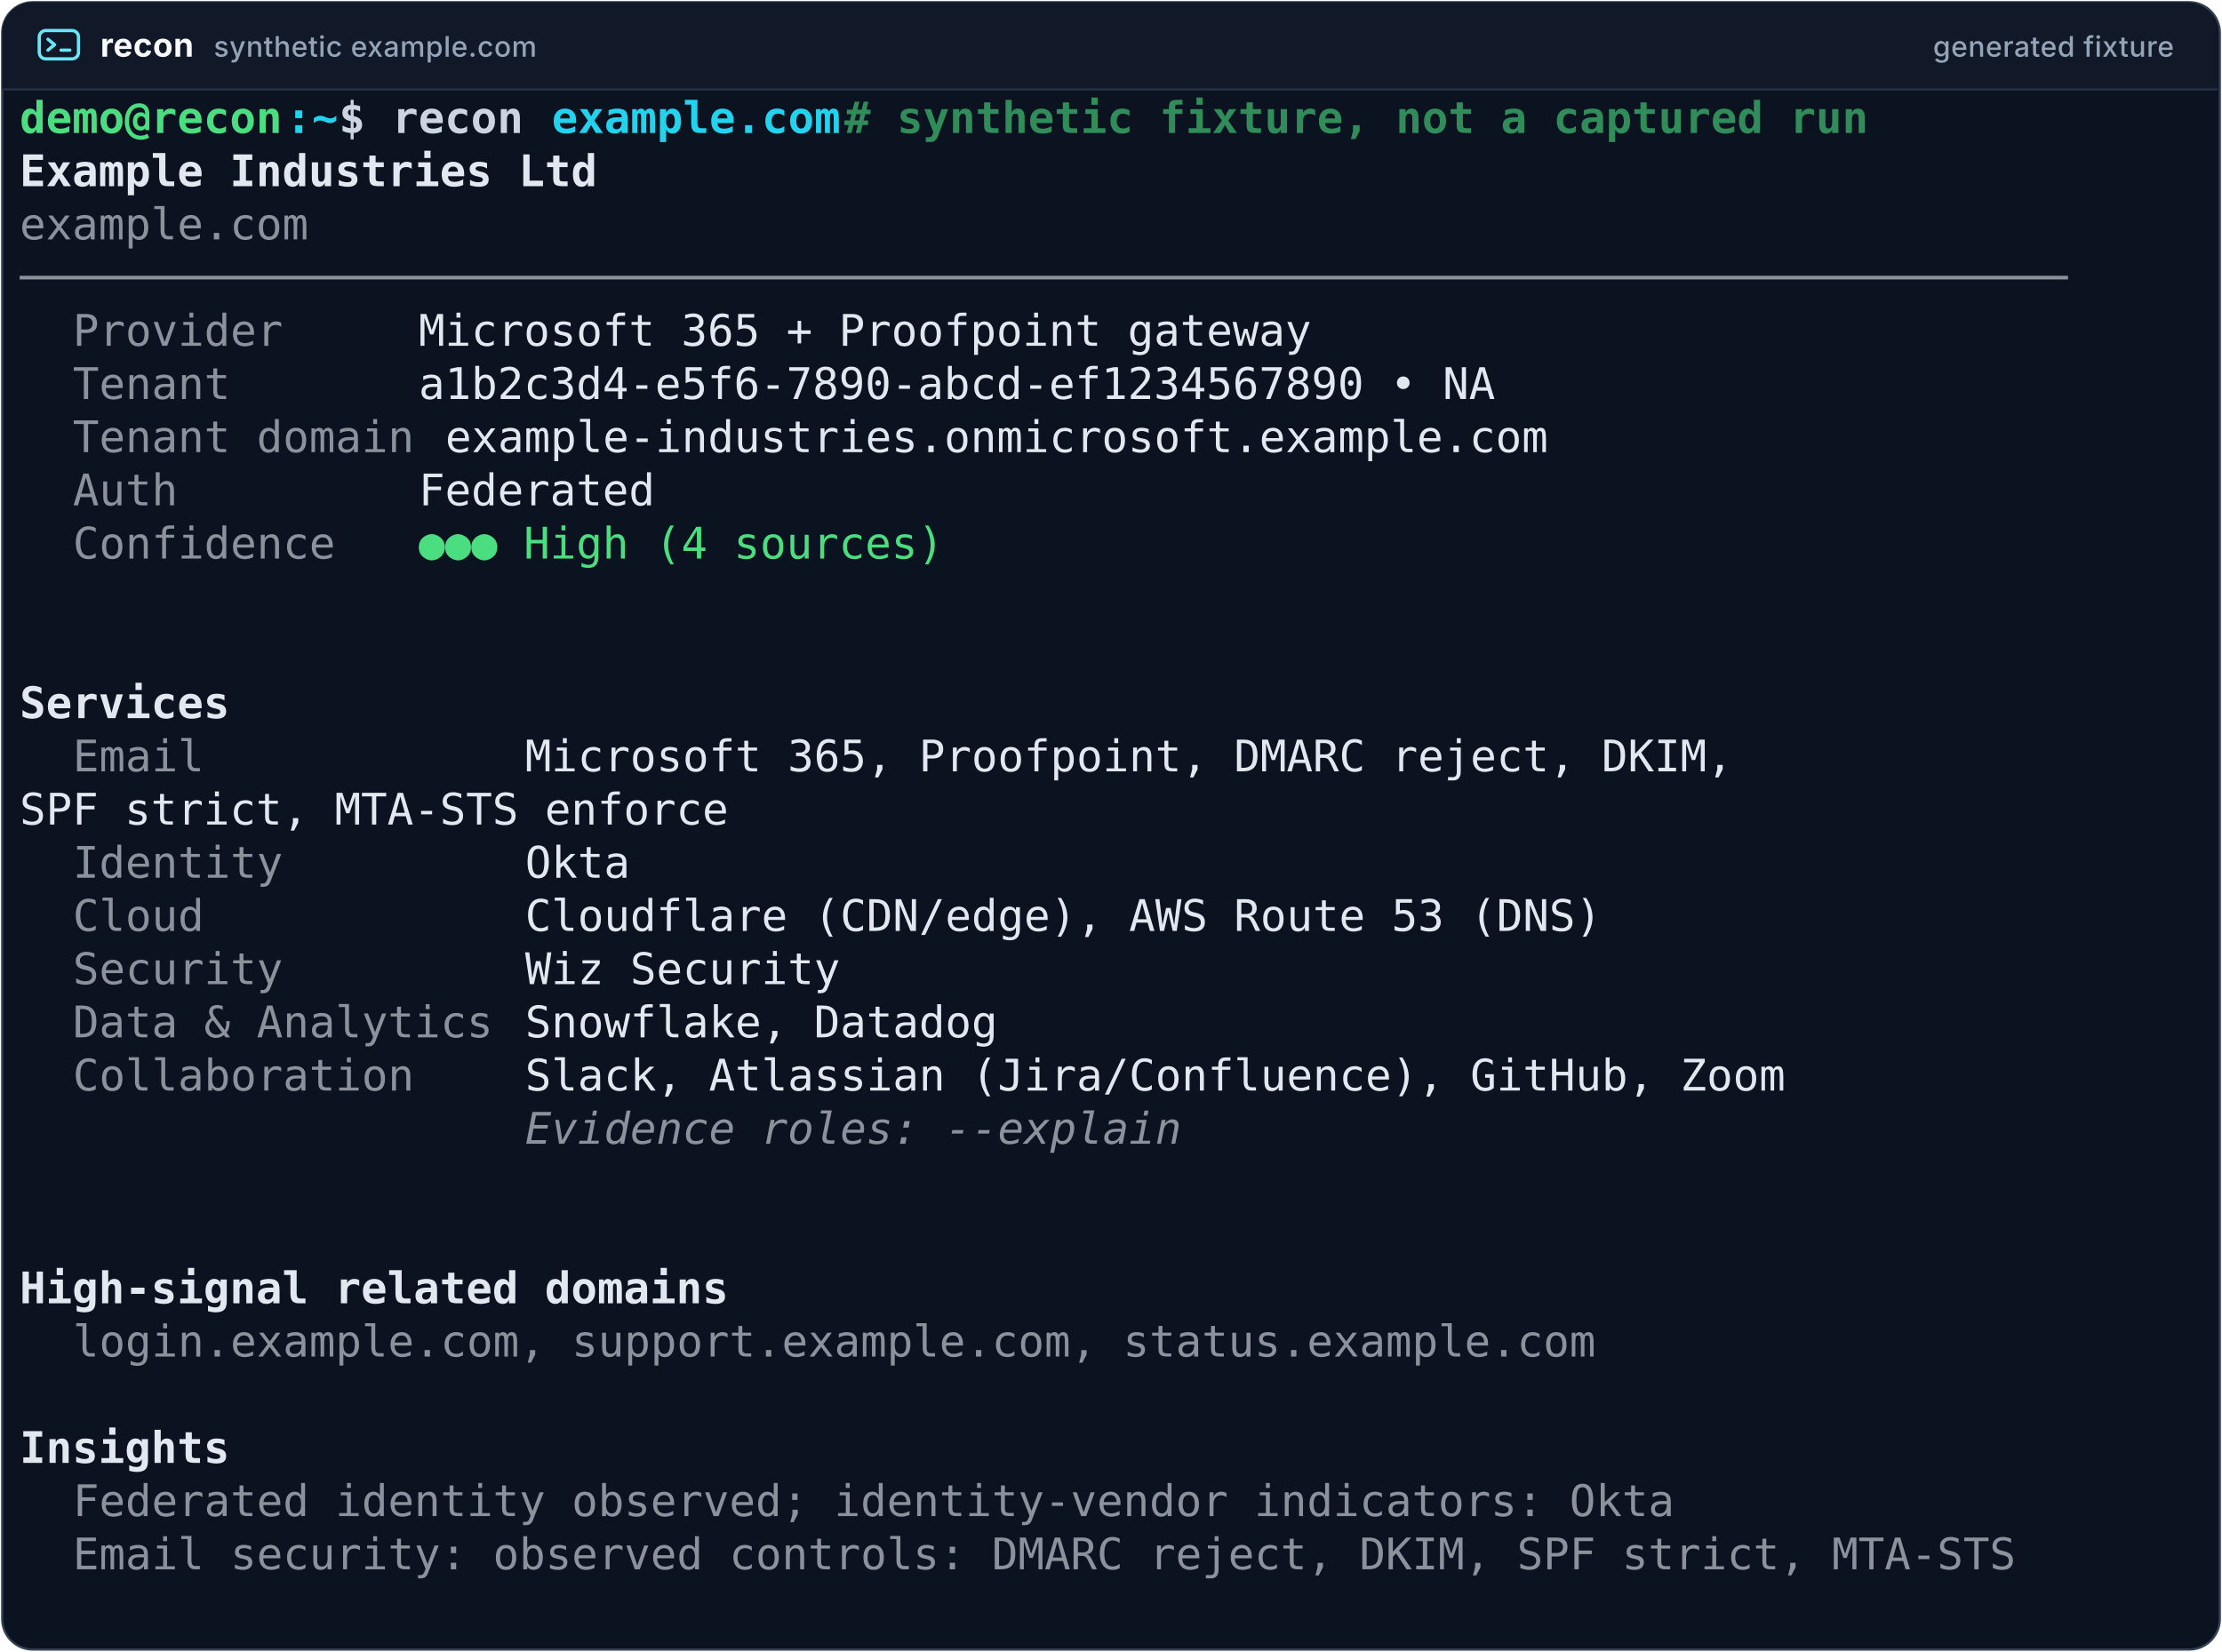
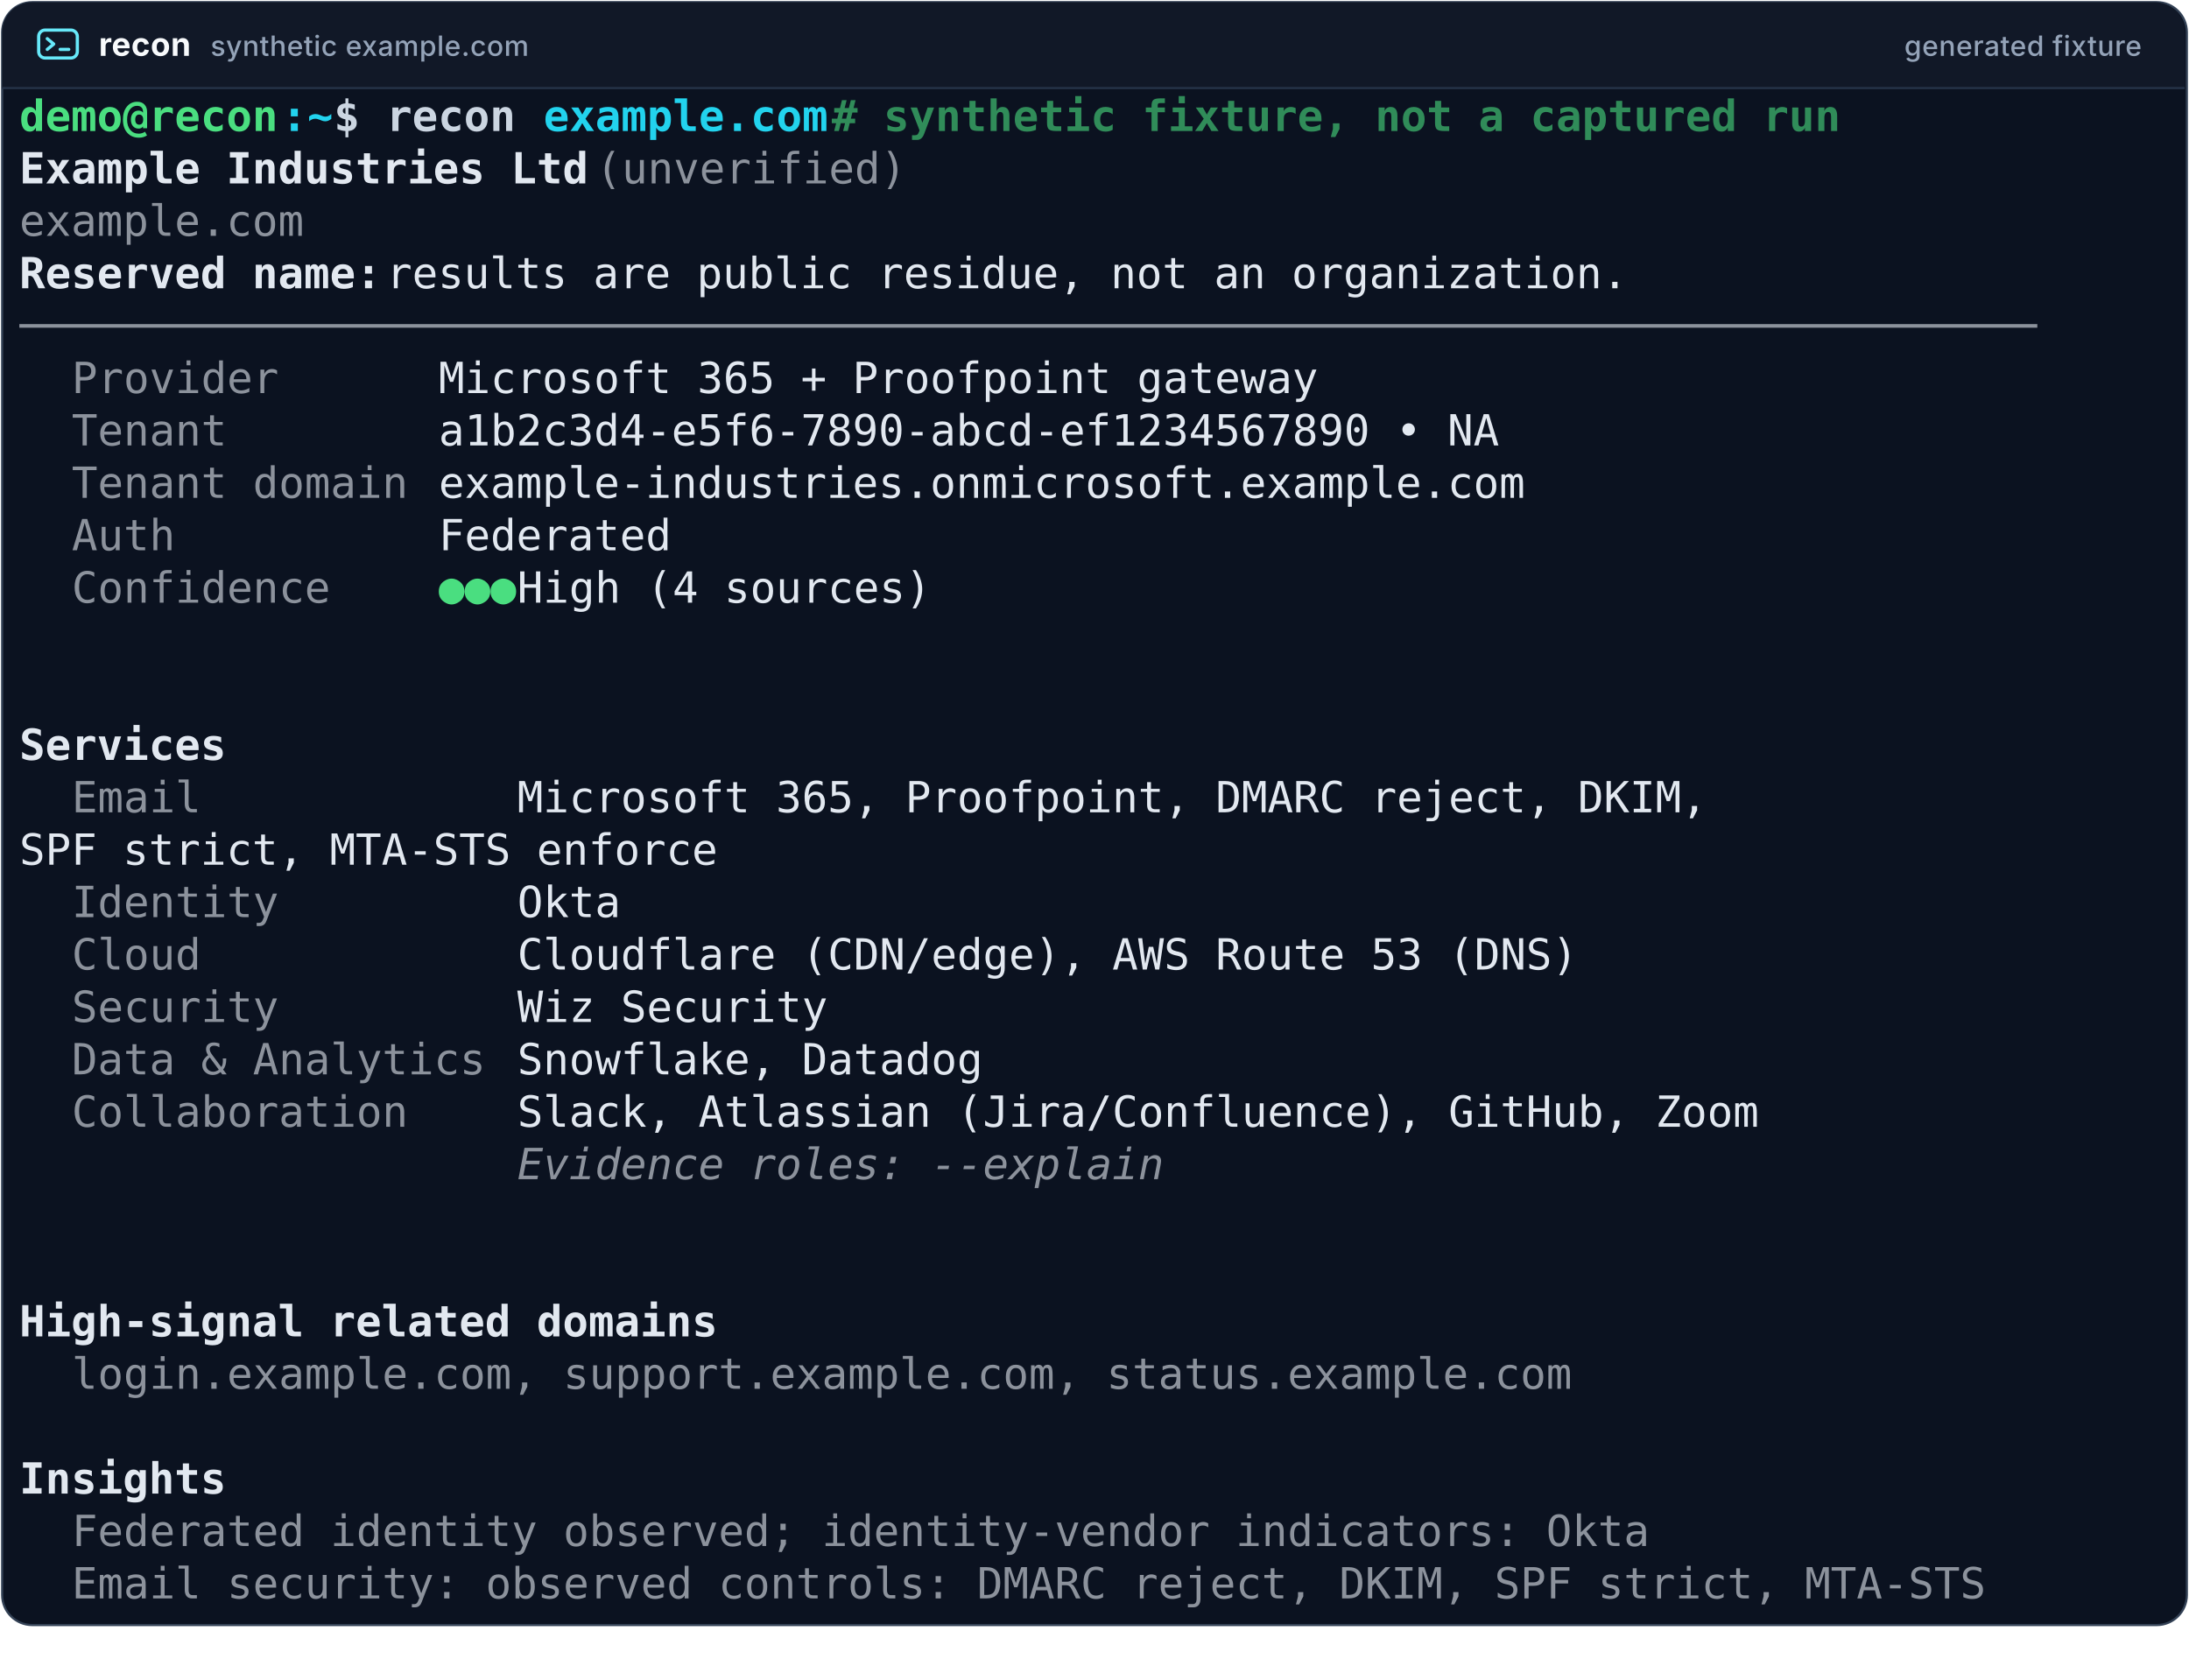
- <svg xmlns="http://www.w3.org/2000/svg" class="rich-terminal" role="img" aria-labelledby="recon-demo-accessible-title recon-demo-accessible-description" viewBox="0 0 1019 757.6">
+ <svg xmlns="http://www.w3.org/2000/svg" class="rich-terminal" role="img" aria-labelledby="recon-demo-accessible-title recon-demo-accessible-description" viewBox="0 0 1019 782.0">
  <style>
    .recon-demo-matrix {
        font-family: "JetBrains Mono", "Cascadia Mono", "DejaVu Sans Mono", "Liberation Mono", monospace;
        font-size: 20px;
        line-height: 24.4px;
        font-variant-east-asian: full-width;
        font-feature-settings: "liga" 0;
    }
    .recon-demo-title {
        fill: #f8fafc;
        font-family: Inter, system-ui, sans-serif;
        font-size: 15px;
        font-weight: 650;
        letter-spacing: 0.2px;
    }
    .recon-demo-subtitle {
        fill: #94a3b8;
        font-family: Inter, system-ui, sans-serif;
        font-size: 13px;
        font-weight: 500;
        letter-spacing: 0.2px;
    }
    .recon-demo-r1 { fill: #4ade80;font-weight: bold }
.recon-demo-r2 { fill: #22d3ee;font-weight: bold }
.recon-demo-r3 { fill: #cbd5e1;font-weight: bold }
.recon-demo-r4 { fill: #308c59;font-weight: bold }
.recon-demo-r5 { fill: #e2e8f0 }
.recon-demo-r6 { fill: #e2e8f0;font-weight: bold }
.recon-demo-r7 { fill: #8c929c }
.recon-demo-r8 { fill: #4ade80 }
.recon-demo-r9 { fill: #8c929c;font-style: italic; }
    </style>
  <defs>
    <clipPath id="recon-demo-clip-terminal">
-       <rect x="0" y="0" width="999.4" height="706.6" />
+       <rect x="0" y="0" width="999.4" height="731.0" />
    </clipPath>
    <clipPath id="recon-demo-line-0">
      <rect x="0" y="1.5" width="1000.4" height="24.65" />
    </clipPath>
    <clipPath id="recon-demo-line-1">
      <rect x="0" y="25.9" width="1000.4" height="24.65" />
    </clipPath>
    <clipPath id="recon-demo-line-2">
      <rect x="0" y="50.3" width="1000.4" height="24.65" />
    </clipPath>
    <clipPath id="recon-demo-line-3">
      <rect x="0" y="74.7" width="1000.4" height="24.65" />
    </clipPath>
    <clipPath id="recon-demo-line-4">
      <rect x="0" y="99.1" width="1000.4" height="24.65" />
    </clipPath>
    <clipPath id="recon-demo-line-5">
      <rect x="0" y="123.5" width="1000.4" height="24.65" />
    </clipPath>
    <clipPath id="recon-demo-line-6">
      <rect x="0" y="147.9" width="1000.4" height="24.65" />
    </clipPath>
    <clipPath id="recon-demo-line-7">
      <rect x="0" y="172.3" width="1000.4" height="24.65" />
    </clipPath>
    <clipPath id="recon-demo-line-8">
      <rect x="0" y="196.7" width="1000.4" height="24.65" />
    </clipPath>
    <clipPath id="recon-demo-line-9">
      <rect x="0" y="221.1" width="1000.4" height="24.65" />
    </clipPath>
    <clipPath id="recon-demo-line-10">
      <rect x="0" y="245.5" width="1000.4" height="24.65" />
    </clipPath>
    <clipPath id="recon-demo-line-11">
      <rect x="0" y="269.9" width="1000.4" height="24.65" />
    </clipPath>
    <clipPath id="recon-demo-line-12">
      <rect x="0" y="294.3" width="1000.4" height="24.65" />
    </clipPath>
    <clipPath id="recon-demo-line-13">
      <rect x="0" y="318.7" width="1000.4" height="24.65" />
    </clipPath>
    <clipPath id="recon-demo-line-14">
      <rect x="0" y="343.1" width="1000.4" height="24.65" />
    </clipPath>
    <clipPath id="recon-demo-line-15">
      <rect x="0" y="367.5" width="1000.4" height="24.65" />
    </clipPath>
    <clipPath id="recon-demo-line-16">
      <rect x="0" y="391.9" width="1000.4" height="24.65" />
    </clipPath>
    <clipPath id="recon-demo-line-17">
      <rect x="0" y="416.3" width="1000.4" height="24.65" />
    </clipPath>
    <clipPath id="recon-demo-line-18">
      <rect x="0" y="440.7" width="1000.4" height="24.65" />
    </clipPath>
    <clipPath id="recon-demo-line-19">
      <rect x="0" y="465.1" width="1000.4" height="24.65" />
    </clipPath>
    <clipPath id="recon-demo-line-20">
      <rect x="0" y="489.5" width="1000.4" height="24.65" />
    </clipPath>
    <clipPath id="recon-demo-line-21">
      <rect x="0" y="513.9" width="1000.4" height="24.65" />
    </clipPath>
    <clipPath id="recon-demo-line-22">
      <rect x="0" y="538.3" width="1000.4" height="24.65" />
    </clipPath>
    <clipPath id="recon-demo-line-23">
      <rect x="0" y="562.7" width="1000.4" height="24.65" />
    </clipPath>
    <clipPath id="recon-demo-line-24">
      <rect x="0" y="587.1" width="1000.4" height="24.65" />
    </clipPath>
    <clipPath id="recon-demo-line-25">
      <rect x="0" y="611.5" width="1000.4" height="24.65" />
    </clipPath>
    <clipPath id="recon-demo-line-26">
      <rect x="0" y="635.9" width="1000.4" height="24.65" />
    </clipPath>
    <clipPath id="recon-demo-line-27">
      <rect x="0" y="660.3" width="1000.4" height="24.65" />
+     </clipPath>
+     <clipPath id="recon-demo-line-28">
+       <rect x="0" y="684.7" width="1000.4" height="24.65" />
    </clipPath>
  </defs>
  <rect fill="#0b1220" stroke="#334155" stroke-width="1" x="1" y="1" width="1017" height="755.6" rx="14" />
  <path fill="#111827" d="M 15 1 H 1003 A 14 14 0 0 1 1017 15 V 41 H 1 V 15 A 14 14 0 0 1 15 1 Z" />
  <line x1="1" y1="41" x2="1017" y2="41" stroke="#253247" stroke-width="1" />
  <g fill="none" stroke="#67e8f9" stroke-linecap="round" stroke-linejoin="round" stroke-width="1.5">
    <rect x="18" y="14" width="18" height="13" rx="3" />
    <path d="M 22 18 L 25 20.5 L 22 23 M 28 23 H 32" />
  </g>
  <text class="recon-demo-title" x="46" y="26">recon</text>
  <text class="recon-demo-subtitle" x="98" y="26">synthetic example.com</text>
  <text class="recon-demo-subtitle" text-anchor="end" x="997" y="26">generated fixture</text>
  <g transform="translate(9, 41)" clip-path="url(#recon-demo-clip-terminal)">
    <g class="recon-demo-matrix">
      <text class="recon-demo-r1" x="0" y="20" textLength="122" clip-path="url(#recon-demo-line-0)">demo@recon</text>
      <text class="recon-demo-r2" x="122" y="20" textLength="24.4" clip-path="url(#recon-demo-line-0)">:~</text>
      <text class="recon-demo-r3" x="146.4" y="20" textLength="24.4" clip-path="url(#recon-demo-line-0)">$ </text>
      <text class="recon-demo-r3" x="170.8" y="20" textLength="73.2" clip-path="url(#recon-demo-line-0)">recon </text>
      <text class="recon-demo-r2" x="244" y="20" textLength="134.2" clip-path="url(#recon-demo-line-0)">example.com</text>
      <text class="recon-demo-r4" x="378.2" y="20" textLength="524.6" clip-path="url(#recon-demo-line-0)">    # synthetic fixture, not a captured run</text>
      <text class="recon-demo-r5" x="1000.4" y="20" textLength="12.2" clip-path="url(#recon-demo-line-0)">
</text>
      <text class="recon-demo-r6" x="0" y="44.4" textLength="268.4" clip-path="url(#recon-demo-line-1)">Example Industries Ltd</text>
+       <text class="recon-demo-r7" x="268.4" y="44.4" textLength="158.6" clip-path="url(#recon-demo-line-1)"> (unverified)</text>
      <text class="recon-demo-r5" x="1000.4" y="44.4" textLength="12.2" clip-path="url(#recon-demo-line-1)">
</text>
      <text class="recon-demo-r7" x="0" y="68.8" textLength="134.2" clip-path="url(#recon-demo-line-2)">example.com</text>
      <text class="recon-demo-r5" x="1000.4" y="68.8" textLength="12.2" clip-path="url(#recon-demo-line-2)">
</text>
-       <text class="recon-demo-r7" x="0" y="93.2" textLength="951.6" clip-path="url(#recon-demo-line-3)">──────────────────────────────────────────────────────────────────────────────</text>
+       <text class="recon-demo-r6" x="0" y="93.2" textLength="170.8" clip-path="url(#recon-demo-line-3)">Reserved name:</text>
+       <text class="recon-demo-r5" x="170.8" y="93.2" textLength="597.8" clip-path="url(#recon-demo-line-3)"> results are public residue, not an organization.</text>
      <text class="recon-demo-r5" x="1000.4" y="93.2" textLength="12.2" clip-path="url(#recon-demo-line-3)">
</text>
-       <text class="recon-demo-r7" x="24.4" y="117.6" textLength="158.6" clip-path="url(#recon-demo-line-4)">Provider     </text>
-       <text class="recon-demo-r5" x="183" y="117.6" textLength="414.8" clip-path="url(#recon-demo-line-4)">Microsoft 365 + Proofpoint gateway</text>
+       <text class="recon-demo-r7" x="0" y="117.6" textLength="951.6" clip-path="url(#recon-demo-line-4)">──────────────────────────────────────────────────────────────────────────────</text>
      <text class="recon-demo-r5" x="1000.4" y="117.6" textLength="12.2" clip-path="url(#recon-demo-line-4)">
</text>
-       <text class="recon-demo-r7" x="24.4" y="142" textLength="158.6" clip-path="url(#recon-demo-line-5)">Tenant       </text>
-       <text class="recon-demo-r5" x="183" y="142" textLength="500.2" clip-path="url(#recon-demo-line-5)">a1b2c3d4-e5f6-7890-abcd-ef1234567890 • NA</text>
+       <text class="recon-demo-r7" x="24.4" y="142" textLength="170.8" clip-path="url(#recon-demo-line-5)">Provider      </text>
+       <text class="recon-demo-r5" x="195.2" y="142" textLength="414.8" clip-path="url(#recon-demo-line-5)">Microsoft 365 + Proofpoint gateway</text>
      <text class="recon-demo-r5" x="1000.4" y="142" textLength="12.2" clip-path="url(#recon-demo-line-5)">
</text>
-       <text class="recon-demo-r7" x="24.4" y="166.4" textLength="170.8" clip-path="url(#recon-demo-line-6)">Tenant domain </text>
-       <text class="recon-demo-r5" x="195.2" y="166.4" textLength="512.4" clip-path="url(#recon-demo-line-6)">example-industries.onmicrosoft.example.com</text>
+       <text class="recon-demo-r7" x="24.4" y="166.4" textLength="170.8" clip-path="url(#recon-demo-line-6)">Tenant        </text>
+       <text class="recon-demo-r5" x="195.2" y="166.4" textLength="500.2" clip-path="url(#recon-demo-line-6)">a1b2c3d4-e5f6-7890-abcd-ef1234567890 • NA</text>
      <text class="recon-demo-r5" x="1000.4" y="166.4" textLength="12.2" clip-path="url(#recon-demo-line-6)">
</text>
-       <text class="recon-demo-r7" x="24.4" y="190.8" textLength="158.6" clip-path="url(#recon-demo-line-7)">Auth         </text>
-       <text class="recon-demo-r5" x="183" y="190.8" textLength="109.8" clip-path="url(#recon-demo-line-7)">Federated</text>
+       <text class="recon-demo-r7" x="24.4" y="190.8" textLength="170.8" clip-path="url(#recon-demo-line-7)">Tenant domain </text>
+       <text class="recon-demo-r5" x="195.2" y="190.8" textLength="512.4" clip-path="url(#recon-demo-line-7)">example-industries.onmicrosoft.example.com</text>
      <text class="recon-demo-r5" x="1000.4" y="190.8" textLength="12.2" clip-path="url(#recon-demo-line-7)">
</text>
-       <text class="recon-demo-r7" x="24.4" y="215.2" textLength="158.6" clip-path="url(#recon-demo-line-8)">Confidence   </text>
-       <text class="recon-demo-r8" x="183" y="215.2" textLength="244" clip-path="url(#recon-demo-line-8)">●●● High (4 sources)</text>
+       <text class="recon-demo-r7" x="24.4" y="215.2" textLength="170.8" clip-path="url(#recon-demo-line-8)">Auth          </text>
+       <text class="recon-demo-r5" x="195.2" y="215.2" textLength="109.8" clip-path="url(#recon-demo-line-8)">Federated</text>
      <text class="recon-demo-r5" x="1000.4" y="215.2" textLength="12.2" clip-path="url(#recon-demo-line-8)">
</text>
+       <text class="recon-demo-r7" x="24.4" y="239.6" textLength="170.8" clip-path="url(#recon-demo-line-9)">Confidence    </text>
+       <text class="recon-demo-r8" x="195.2" y="239.6" textLength="36.6" clip-path="url(#recon-demo-line-9)">●●●</text>
+       <text class="recon-demo-r5" x="231.8" y="239.6" textLength="207.4" clip-path="url(#recon-demo-line-9)"> High (4 sources)</text>
      <text class="recon-demo-r5" x="1000.4" y="239.6" textLength="12.2" clip-path="url(#recon-demo-line-9)">
</text>
      <text class="recon-demo-r5" x="1000.4" y="264" textLength="12.2" clip-path="url(#recon-demo-line-10)">
</text>
-       <text class="recon-demo-r6" x="0" y="288.4" textLength="97.6" clip-path="url(#recon-demo-line-11)">Services</text>
      <text class="recon-demo-r5" x="1000.4" y="288.4" textLength="12.2" clip-path="url(#recon-demo-line-11)">
</text>
-       <text class="recon-demo-r7" x="24.4" y="312.8" textLength="207.4" clip-path="url(#recon-demo-line-12)">Email            </text>
-       <text class="recon-demo-r5" x="231.8" y="312.8" textLength="561.2" clip-path="url(#recon-demo-line-12)">Microsoft 365, Proofpoint, DMARC reject, DKIM,</text>
+       <text class="recon-demo-r6" x="0" y="312.8" textLength="97.6" clip-path="url(#recon-demo-line-12)">Services</text>
      <text class="recon-demo-r5" x="1000.4" y="312.8" textLength="12.2" clip-path="url(#recon-demo-line-12)">
</text>
-       <text class="recon-demo-r5" x="0" y="337.2" textLength="561.2" clip-path="url(#recon-demo-line-13)">                   SPF strict, MTA-STS enforce</text>
+       <text class="recon-demo-r7" x="24.4" y="337.2" textLength="207.4" clip-path="url(#recon-demo-line-13)">Email            </text>
+       <text class="recon-demo-r5" x="231.8" y="337.2" textLength="561.2" clip-path="url(#recon-demo-line-13)">Microsoft 365, Proofpoint, DMARC reject, DKIM,</text>
      <text class="recon-demo-r5" x="1000.4" y="337.2" textLength="12.2" clip-path="url(#recon-demo-line-13)">
</text>
-       <text class="recon-demo-r7" x="24.4" y="361.6" textLength="207.4" clip-path="url(#recon-demo-line-14)">Identity         </text>
-       <text class="recon-demo-r5" x="231.8" y="361.6" textLength="48.8" clip-path="url(#recon-demo-line-14)">Okta</text>
+       <text class="recon-demo-r5" x="0" y="361.6" textLength="561.2" clip-path="url(#recon-demo-line-14)">                   SPF strict, MTA-STS enforce</text>
      <text class="recon-demo-r5" x="1000.4" y="361.6" textLength="12.2" clip-path="url(#recon-demo-line-14)">
</text>
-       <text class="recon-demo-r7" x="24.4" y="386" textLength="207.4" clip-path="url(#recon-demo-line-15)">Cloud            </text>
-       <text class="recon-demo-r5" x="231.8" y="386" textLength="500.2" clip-path="url(#recon-demo-line-15)">Cloudflare (CDN/edge), AWS Route 53 (DNS)</text>
+       <text class="recon-demo-r7" x="24.4" y="386" textLength="207.4" clip-path="url(#recon-demo-line-15)">Identity         </text>
+       <text class="recon-demo-r5" x="231.8" y="386" textLength="48.8" clip-path="url(#recon-demo-line-15)">Okta</text>
      <text class="recon-demo-r5" x="1000.4" y="386" textLength="12.2" clip-path="url(#recon-demo-line-15)">
</text>
-       <text class="recon-demo-r7" x="24.4" y="410.4" textLength="207.4" clip-path="url(#recon-demo-line-16)">Security         </text>
-       <text class="recon-demo-r5" x="231.8" y="410.4" textLength="146.4" clip-path="url(#recon-demo-line-16)">Wiz Security</text>
+       <text class="recon-demo-r7" x="24.4" y="410.4" textLength="207.4" clip-path="url(#recon-demo-line-16)">Cloud            </text>
+       <text class="recon-demo-r5" x="231.8" y="410.4" textLength="500.2" clip-path="url(#recon-demo-line-16)">Cloudflare (CDN/edge), AWS Route 53 (DNS)</text>
      <text class="recon-demo-r5" x="1000.4" y="410.4" textLength="12.2" clip-path="url(#recon-demo-line-16)">
</text>
-       <text class="recon-demo-r7" x="24.4" y="434.8" textLength="207.4" clip-path="url(#recon-demo-line-17)">Data &amp; Analytics </text>
-       <text class="recon-demo-r5" x="231.8" y="434.8" textLength="219.6" clip-path="url(#recon-demo-line-17)">Snowflake, Datadog</text>
+       <text class="recon-demo-r7" x="24.4" y="434.8" textLength="207.4" clip-path="url(#recon-demo-line-17)">Security         </text>
+       <text class="recon-demo-r5" x="231.8" y="434.8" textLength="146.4" clip-path="url(#recon-demo-line-17)">Wiz Security</text>
      <text class="recon-demo-r5" x="1000.4" y="434.8" textLength="12.2" clip-path="url(#recon-demo-line-17)">
</text>
-       <text class="recon-demo-r7" x="24.4" y="459.2" textLength="207.4" clip-path="url(#recon-demo-line-18)">Collaboration    </text>
-       <text class="recon-demo-r5" x="231.8" y="459.2" textLength="585.6" clip-path="url(#recon-demo-line-18)">Slack, Atlassian (Jira/Confluence), GitHub, Zoom</text>
+       <text class="recon-demo-r7" x="24.4" y="459.2" textLength="207.4" clip-path="url(#recon-demo-line-18)">Data &amp; Analytics </text>
+       <text class="recon-demo-r5" x="231.8" y="459.2" textLength="219.6" clip-path="url(#recon-demo-line-18)">Snowflake, Datadog</text>
      <text class="recon-demo-r5" x="1000.4" y="459.2" textLength="12.2" clip-path="url(#recon-demo-line-18)">
</text>
-       <text class="recon-demo-r9" x="231.8" y="483.6" textLength="305" clip-path="url(#recon-demo-line-19)">Evidence roles: --explain</text>
+       <text class="recon-demo-r7" x="24.4" y="483.6" textLength="207.4" clip-path="url(#recon-demo-line-19)">Collaboration    </text>
+       <text class="recon-demo-r5" x="231.8" y="483.6" textLength="585.6" clip-path="url(#recon-demo-line-19)">Slack, Atlassian (Jira/Confluence), GitHub, Zoom</text>
      <text class="recon-demo-r5" x="1000.4" y="483.6" textLength="12.2" clip-path="url(#recon-demo-line-19)">
</text>
+       <text class="recon-demo-r9" x="231.8" y="508" textLength="305" clip-path="url(#recon-demo-line-20)">Evidence roles: --explain</text>
      <text class="recon-demo-r5" x="1000.4" y="508" textLength="12.2" clip-path="url(#recon-demo-line-20)">
</text>
      <text class="recon-demo-r5" x="1000.4" y="532.4" textLength="12.2" clip-path="url(#recon-demo-line-21)">
</text>
-       <text class="recon-demo-r6" x="0" y="556.8" textLength="329.4" clip-path="url(#recon-demo-line-22)">High-signal related domains</text>
      <text class="recon-demo-r5" x="1000.4" y="556.8" textLength="12.2" clip-path="url(#recon-demo-line-22)">
</text>
-       <text class="recon-demo-r7" x="24.4" y="581.2" textLength="707.6" clip-path="url(#recon-demo-line-23)">login.example.com, support.example.com, status.example.com</text>
+       <text class="recon-demo-r6" x="0" y="581.2" textLength="329.4" clip-path="url(#recon-demo-line-23)">High-signal related domains</text>
      <text class="recon-demo-r5" x="1000.4" y="581.2" textLength="12.2" clip-path="url(#recon-demo-line-23)">
</text>
+       <text class="recon-demo-r7" x="24.4" y="605.6" textLength="707.6" clip-path="url(#recon-demo-line-24)">login.example.com, support.example.com, status.example.com</text>
      <text class="recon-demo-r5" x="1000.4" y="605.6" textLength="12.2" clip-path="url(#recon-demo-line-24)">
</text>
-       <text class="recon-demo-r6" x="0" y="630" textLength="97.6" clip-path="url(#recon-demo-line-25)">Insights</text>
      <text class="recon-demo-r5" x="1000.4" y="630" textLength="12.2" clip-path="url(#recon-demo-line-25)">
</text>
-       <text class="recon-demo-r7" x="24.4" y="654.4" textLength="744.2" clip-path="url(#recon-demo-line-26)">Federated identity observed; identity-vendor indicators: Okta</text>
+       <text class="recon-demo-r6" x="0" y="654.4" textLength="97.6" clip-path="url(#recon-demo-line-26)">Insights</text>
      <text class="recon-demo-r5" x="1000.4" y="654.4" textLength="12.2" clip-path="url(#recon-demo-line-26)">
</text>
-       <text class="recon-demo-r7" x="24.4" y="678.8" textLength="902.8" clip-path="url(#recon-demo-line-27)">Email security: observed controls: DMARC reject, DKIM, SPF strict, MTA-STS</text>
+       <text class="recon-demo-r7" x="24.4" y="678.8" textLength="744.2" clip-path="url(#recon-demo-line-27)">Federated identity observed; identity-vendor indicators: Okta</text>
      <text class="recon-demo-r5" x="1000.4" y="678.8" textLength="12.2" clip-path="url(#recon-demo-line-27)">
</text>
+       <text class="recon-demo-r7" x="24.4" y="703.2" textLength="902.8" clip-path="url(#recon-demo-line-28)">Email security: observed controls: DMARC reject, DKIM, SPF strict, MTA-STS</text>
      <text class="recon-demo-r5" x="1000.4" y="703.2" textLength="12.2" clip-path="url(#recon-demo-line-28)">
+ </text>
+       <text class="recon-demo-r5" x="1000.4" y="727.6" textLength="12.2" clip-path="url(#recon-demo-line-29)">
</text>
    </g>
  </g>
</svg>
